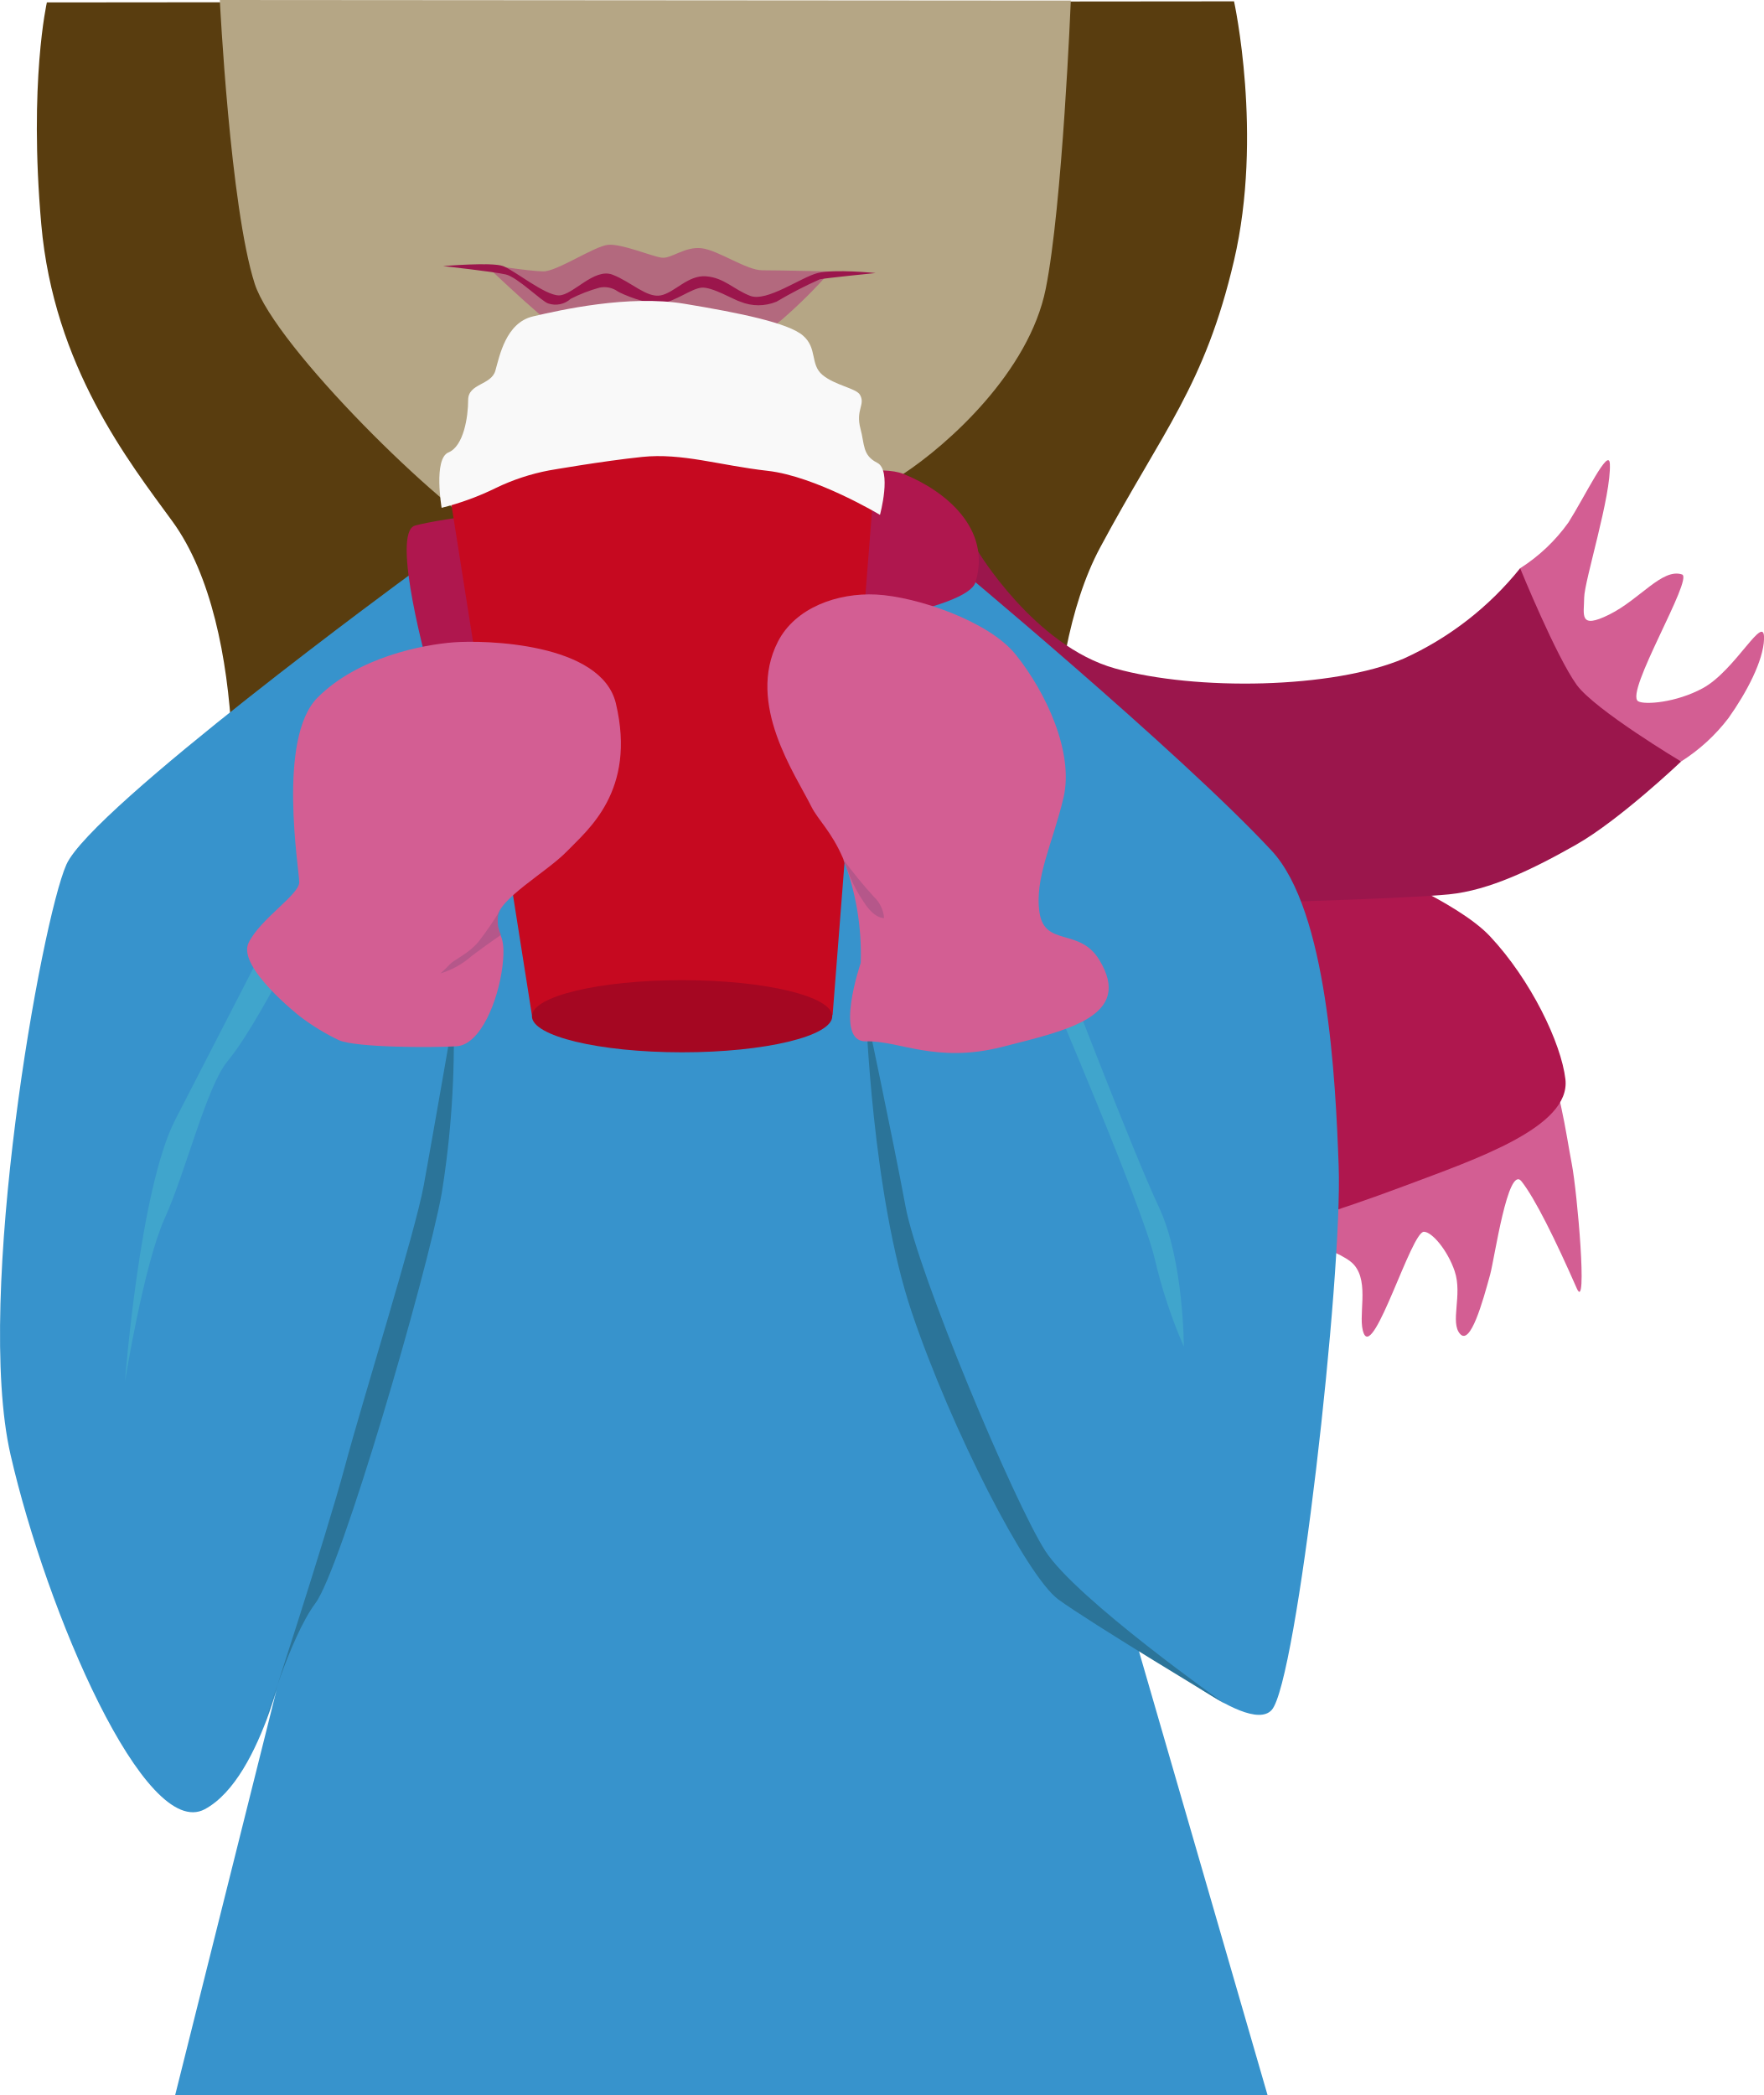
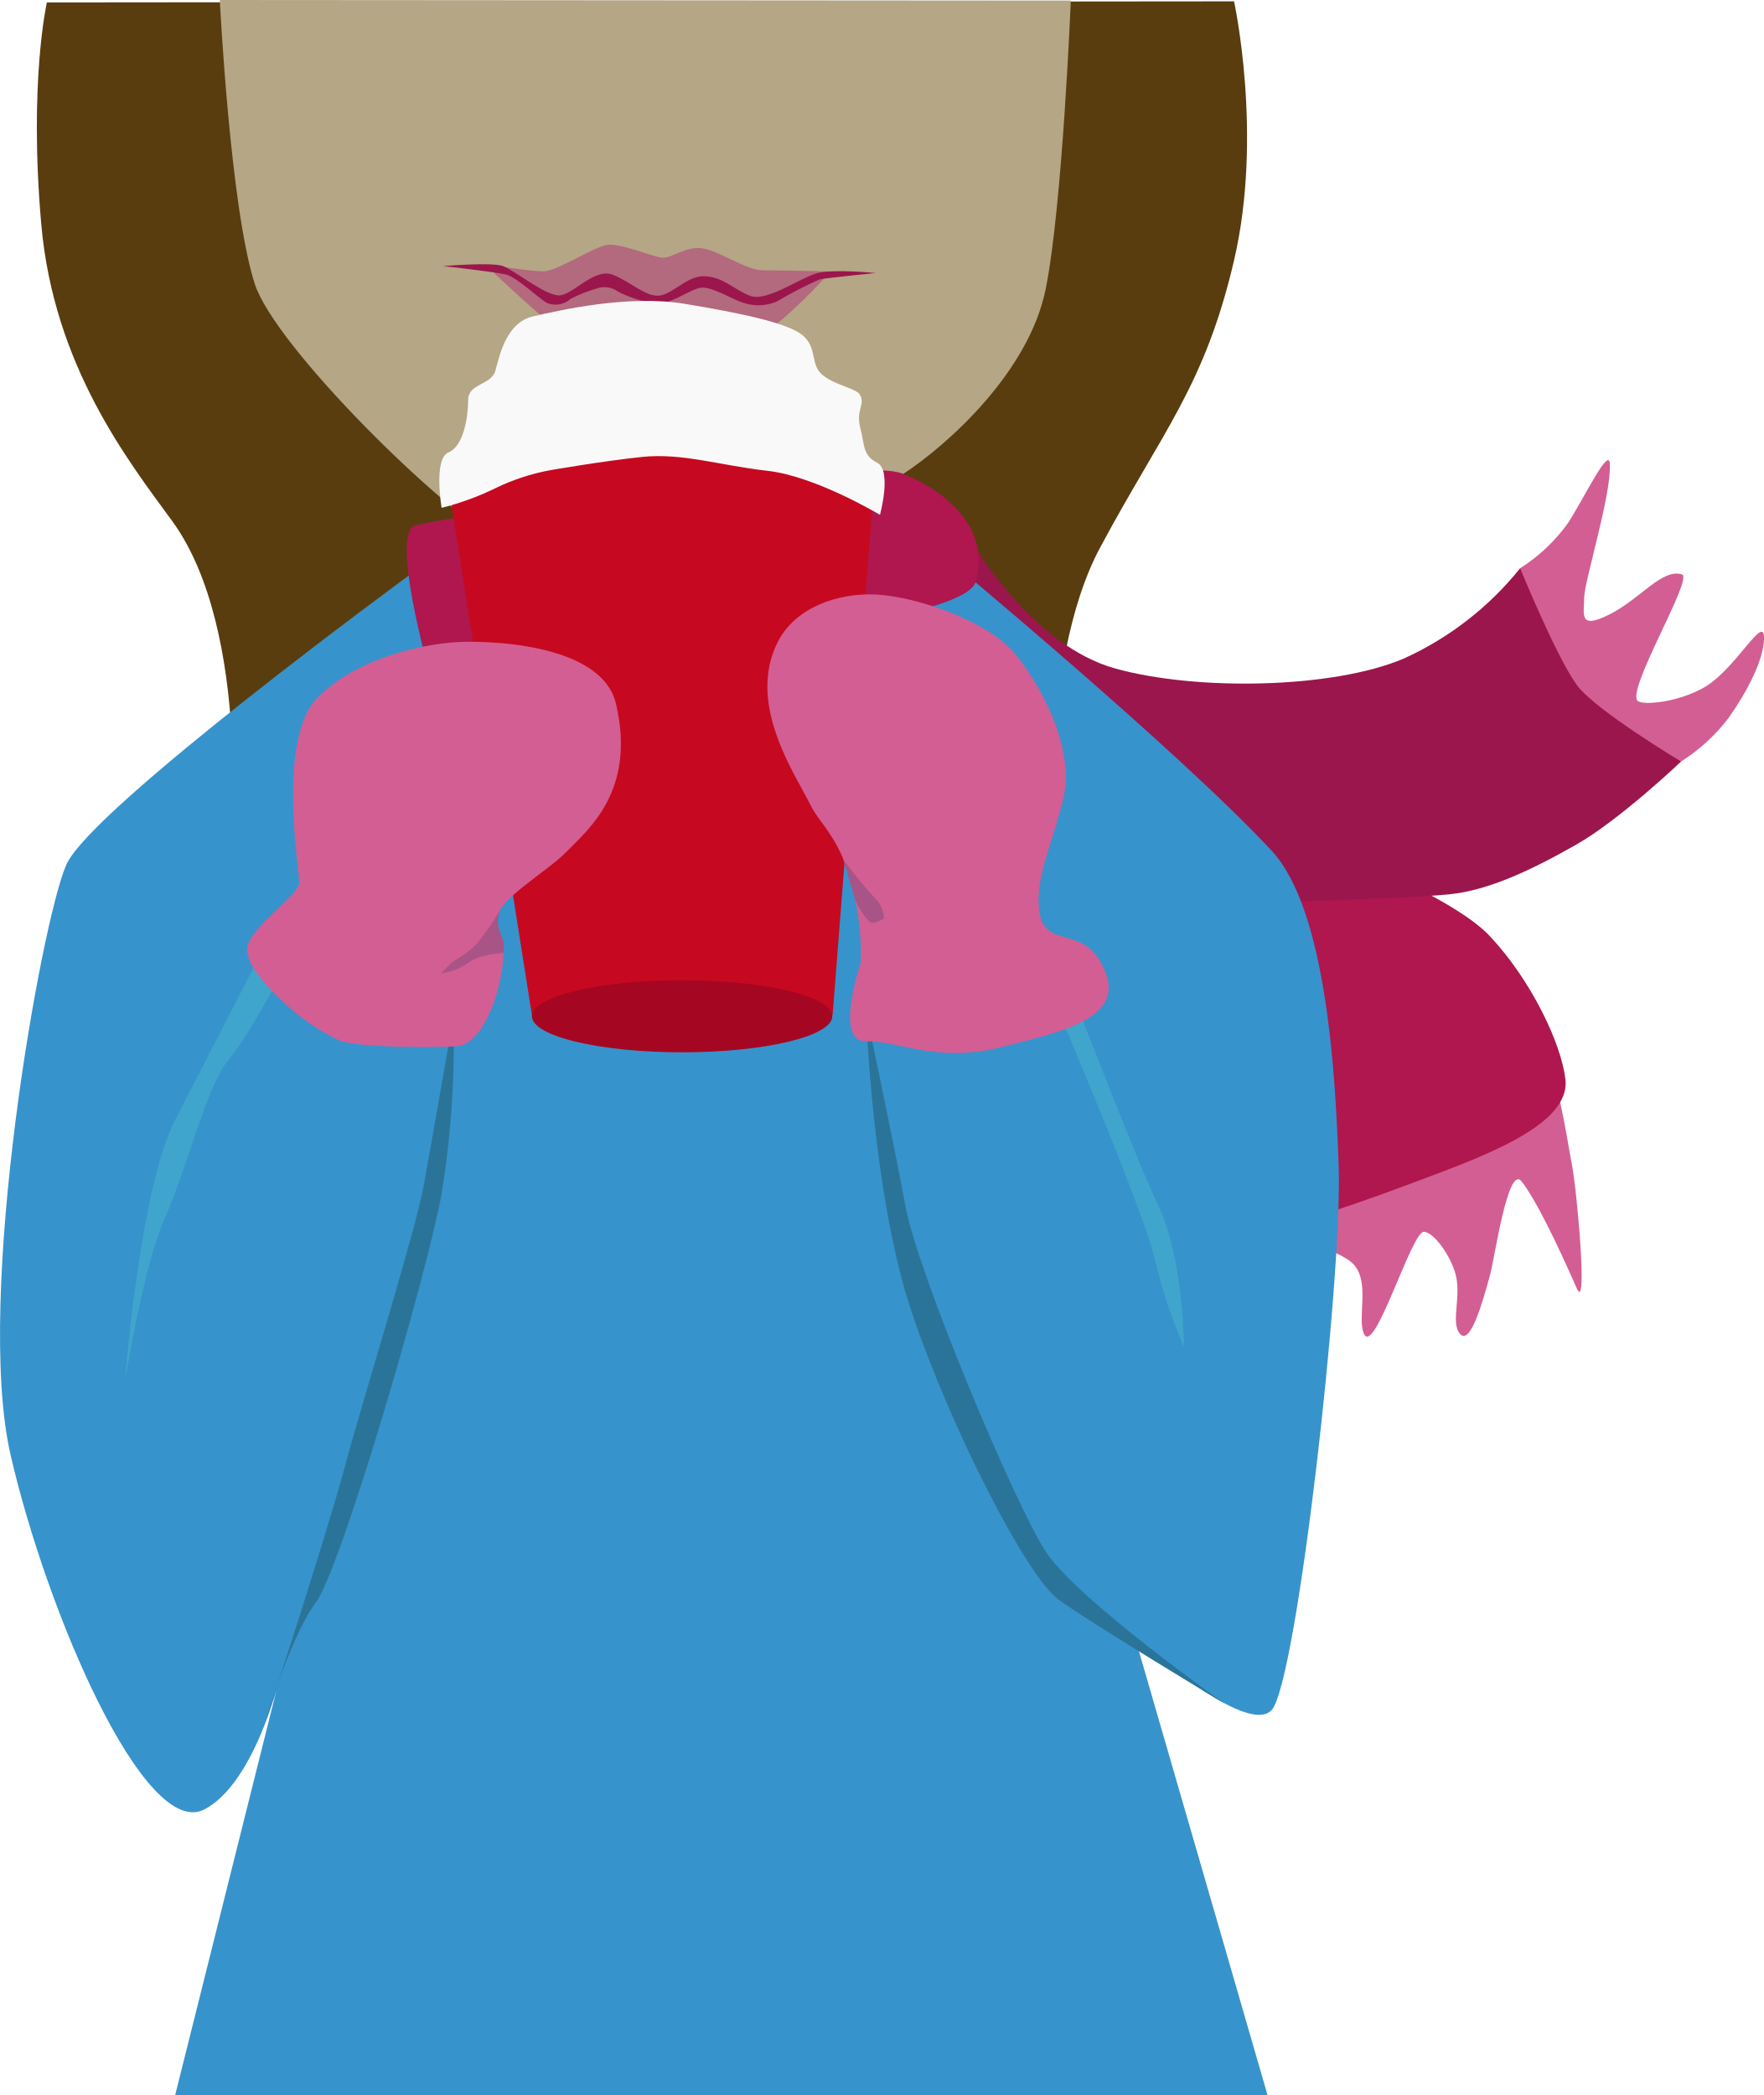
<svg xmlns="http://www.w3.org/2000/svg" id="Layer_1" data-name="Layer 1" viewBox="0 0 210.74 250.29">
  <defs>
-     <style>.cls-1{fill:#593d0f;}.cls-2{fill:#b5a685;}.cls-3{fill:#d35e93;}.cls-4{fill:#af174e;}.cls-5{fill:#9b164c;}.cls-6{fill:#3793cc;}.cls-7{fill:#40a5cc;}.cls-8{fill:#2b7499;}.cls-9{fill:#b24b7a;opacity:0.67;}.cls-10{fill:#c60920;}.cls-11{fill:#a50722;}.cls-12{fill:#f9f9f9;}.cls-13{fill:#b5578a;}</style>
+     <style>.cls-1{fill:#593d0f;}.cls-2{fill:#b5a685;}.cls-3{fill:#d35e93;}.cls-4{fill:#af174e;}.cls-5{fill:#9b164c;}.cls-6{fill:#3793cc;}.cls-7{fill:#40a5cc;}.cls-8{fill:#2b7499;}.cls-9{fill:#b24b7a;opacity:0.67;}.cls-10{fill:#c60920;}.cls-11{fill:#a50722;}.cls-12{fill:#f9f9f9;}.cls-13{fill:#a85486;}</style>
  </defs>
  <path class="cls-1" d="M45.67,19s-2.17,9.5-.67,26.5S55.46,73.85,60.67,81c9.33,12.83,7.67,39.75,5.67,47.25S52,157,52,157H178s-9.5-19.25-11-26.25-3-32.62,4.5-46.62,12.5-19.31,16-34.31,0-30.95,0-30.95Z" transform="translate(-40.07 -18.71)" />
  <path class="cls-2" d="M66.33,18.71s1.23,24.75,4.17,33.9C72.92,60.13,93,79.82,99.33,83s18.48,10.24,25.91,8.32,17.43-12.49,22.76-16,15-12.17,17-22.09,3-34.45,3-34.45Z" transform="translate(-40.07 -18.71)" />
  <path class="cls-3" d="M224.38,145.11c1.83,1.75,2.82,9.31,3.47,12.65s1.92,17.88.6,14.88c-2.56-5.83-5-10.77-6.61-12.8s-3.22,9.24-3.74,11.13c-.9,3.3-2.35,8.49-3.59,7.11s.31-4.66-.65-7.5c-.84-2.49-2.71-4.71-3.68-4.71-1.49,0-5.93,15-7.17,12.17-.82-1.92.76-6.08-1.21-8.26-1.76-1.95-9.93-4-9.93-4l20.36-17.73S221.7,142.55,224.38,145.11Z" transform="translate(-40.07 -18.71)" />
  <path class="cls-3" d="M221.68,86.6a20.78,20.78,0,0,0,5.77-5.47c2-3.16,4.84-9.11,4.95-7,.19,3.75-3.06,14-3.07,16s-.68,3.83,3,2,6.33-5.57,8.69-4.79c1.41.46-6.9,14.15-5.24,15.15.75.45,4.51.18,7.72-1.56,3.92-2.13,7.42-9.19,7.32-5.88-.08,2.59-2.07,6.38-4.25,9.45a21.77,21.77,0,0,1-5.65,5.18l-22.82-4Z" transform="translate(-40.07 -18.71)" />
  <path class="cls-4" d="M203.18,122s11,4.39,14.91,8.58c4.88,5.21,8.49,12.73,9,17.07.65,5.73-10.71,9.54-19.22,12.74s-16,5.36-16,5.36L188.6,122Z" transform="translate(-40.07 -18.71)" />
  <path class="cls-5" d="M156.85,84.48s6.78,11.39,16.44,14.09,26,2.44,34.51-1.19A37.92,37.92,0,0,0,221.68,86.6s4.3,10.54,6.77,13.95c2.2,3,12.46,9.14,12.46,9.14s-7.36,7-12.55,9.94-10.36,5.45-15.19,5.93-20.17.91-20.17.91L146.51,87.79Z" transform="translate(-40.07 -18.71)" />
  <path class="cls-6" d="M89,87.4S51,115.24,48,122s-11,51.64-6.67,70.51,16.07,46.16,23.2,42.35,10.13-20.45,10.13-20.45L61,269H191.5l-15.83-54.64S189,226.33,192,223s8.49-51.8,8-65c-.37-10.37-1.35-30.48-8-37.65-11.08-11.92-38.67-34.83-38.67-34.83Z" transform="translate(-40.07 -18.71)" />
  <path class="cls-4" d="M91.33,98.9s-4.67-16.57-1.67-17.4,15-2.5,25-2.5S143,73.33,148,75.33s10.56,6.55,8.61,12.94S91.33,98.9,91.33,98.9Z" transform="translate(-40.07 -18.71)" />
  <path class="cls-7" d="M70.35,134.34,61,152.5c-4.25,8.25-6,31.26-6,31.26s2.25-14,4.75-19.5,5-15.76,7.5-18.76,6-9.69,6-9.69Z" transform="translate(-40.07 -18.71)" />
  <path class="cls-8" d="M94.25,140.12a113.65,113.65,0,0,1-1.42,21.22c-1.83,9.91-12,44.79-15.08,48.91s-6.07,14.51-6.07,14.51S79,202.4,81.25,194s8.41-28,9.45-33.7S94.25,140.12,94.25,140.12Z" transform="translate(-40.07 -18.71)" />
  <path class="cls-8" d="M143.52,139.5s.73,21.93,5.48,36,13.75,31.54,17.5,34.29,19.88,12.46,19.88,12.46S168.65,209.75,164.95,204s-15.2-33.08-16.7-41.17S143.52,139.5,143.52,139.5Z" transform="translate(-40.07 -18.71)" />
  <path class="cls-7" d="M164.95,135.81S176.5,162.68,178,169a61.43,61.43,0,0,0,3.5,10.59s0-10.38-3-16.72S167,134.34,167,134.34Z" transform="translate(-40.07 -18.71)" />
  <path class="cls-9" d="M98,50.28s5.37.85,7,.85,6.07-3,7.7-3.17,5.33,1.42,6.46,1.54,2.75-1.38,4.75-1.13S129.25,51,131.13,51s8.14.14,8.14.14a59.78,59.78,0,0,1-5.76,5.73c-2.12,1.63-3.75,3.63-9.5,5.25s-11.12-.25-14.25-1.87S98,50.28,98,50.28Z" transform="translate(-40.07 -18.71)" />
  <path class="cls-5" d="M93,50.5s5.83-.5,7.17,0,5,3.5,6.67,3.5,4.2-3.33,6.42-2.47,4.08,2.8,5.75,2.47,3.24-2.45,5.41-2.28,3.26,1.55,5.26,2.33,6.08-2.22,8.08-2.72,6.92,0,6.92,0-5.83.58-6.67.75a49,49,0,0,0-5.17,2.67,5.66,5.66,0,0,1-4.33,0c-.67-.17-3.42-1.83-4.67-1.67s-3.08,1.63-4.75,1.86-4.79-1.14-5.21-1.41a2.77,2.77,0,0,0-2.21-.45,18.24,18.24,0,0,0-3.42,1.33,2.71,2.71,0,0,1-2.67.56c-.74-.2-3.67-3.14-5.08-3.47S93,50.5,93,50.5Z" transform="translate(-40.07 -18.71)" />
  <polygon class="cls-10" points="53.76 59.21 63.55 121.29 99.47 121.29 104.43 57.79 88.99 51.29 65.93 51.29 53.76 59.21" />
  <ellipse class="cls-11" cx="81.49" cy="121.41" rx="17.94" ry="4.31" />
  <path class="cls-12" d="M105.67,74.91A25.49,25.49,0,0,0,99.33,77a32.54,32.54,0,0,1-6.5,2.38s-1-5.87.82-6.62S96,68.5,96,66.5s2.75-1.75,3.25-3.5,1.25-5.73,4.5-6.49S115.17,53.9,121.83,55s12.42,2.29,14.17,3.8.83,3.45,2.33,4.7,4,1.59,4.47,2.36c.7,1.2-.54,1.77.07,4.07.51,1.89.22,3.17,2,4.07s.33,6.22.33,6.22-7.67-4.61-13.42-5.26-10.22-2.16-15-1.66S105.67,74.91,105.67,74.91Z" transform="translate(-40.07 -18.71)" />
  <path class="cls-3" d="M75.88,140.12s-7.5-5.87-6.12-8.75,6.06-5.76,6.06-7.26S73.15,106.94,78,102.06s12.65-6.33,16.26-6.61,17.65,0,19.39,7.3c2.49,10.49-3.43,15.15-5.81,17.63s-8.25,5.73-8.37,8,1.13,1.63.63,5.75-2.62,9.41-5.5,9.58-11.87.17-14-.71A26.44,26.44,0,0,1,75.88,140.12Z" transform="translate(-40.07 -18.71)" />
  <path class="cls-3" d="M137,115.07c-1.94-3.9-7.79-12.25-4-19.69,2.09-4.09,7.14-5.87,11.75-5.64,4.84.25,13.43,3.17,16.63,7.13,3.69,4.57,7,11.76,5.75,17.12s-3.5,9.63-2.87,13.75,4.76,1.76,7.13,5.63c4.13,6.75-3.75,8.42-11.62,10.42s-12.34-.79-16.23-.67-.64-9.37-.64-9.37a31.74,31.74,0,0,0-2.11-12.49C139.38,118,137.81,116.69,137,115.07Z" transform="translate(-40.07 -18.71)" />
-   <path class="cls-13" d="M99.92,127.3a40,40,0,0,1-2.67,3.9c-1.22,1.48-2.88,2.12-3.42,2.7S92.7,135,92.7,135a9.89,9.89,0,0,0,3.12-1.59c1.27-1.06,4.08-3,4.08-3a9,9,0,0,1-.32-1,5.3,5.3,0,0,1,0-1.38A3.92,3.92,0,0,1,99.92,127.3Z" transform="translate(-40.07 -18.71)" />
-   <path class="cls-13" d="M141.62,123.45a16.51,16.51,0,0,0,1.63,3c1.33,2.11,2.44,1.93,2.44,1.93a3.86,3.86,0,0,0-1.19-2.5,53,53,0,0,1-3.69-4.51Z" transform="translate(-40.07 -18.71)" />
+   <path class="cls-13" d="M99.92,127.3a40,40,0,0,1-2.67,3.9c-1.22,1.48-2.88,2.12-3.42,2.7S92.7,135,92.7,135A7.14,7.14,0,0,0,96,133.75c1.27-1.06,4.21-1.19,4.21-1.19a4.36,4.36,0,0,0,0-1.31c-.15-.55-.56-1.59-.61-1.78a5.3,5.3,0,0,1,0-1.38A3.92,3.92,0,0,1,99.92,127.3Z" transform="translate(-40.07 -18.71)" />
+   <path class="cls-13" d="M142.23,126.18a9.44,9.44,0,0,0,1.6,2.54c.51.68,1.86-.32,1.86-.32a3.86,3.86,0,0,0-1.19-2.5,53,53,0,0,1-3.69-4.51Z" transform="translate(-40.07 -18.71)" />
</svg>
